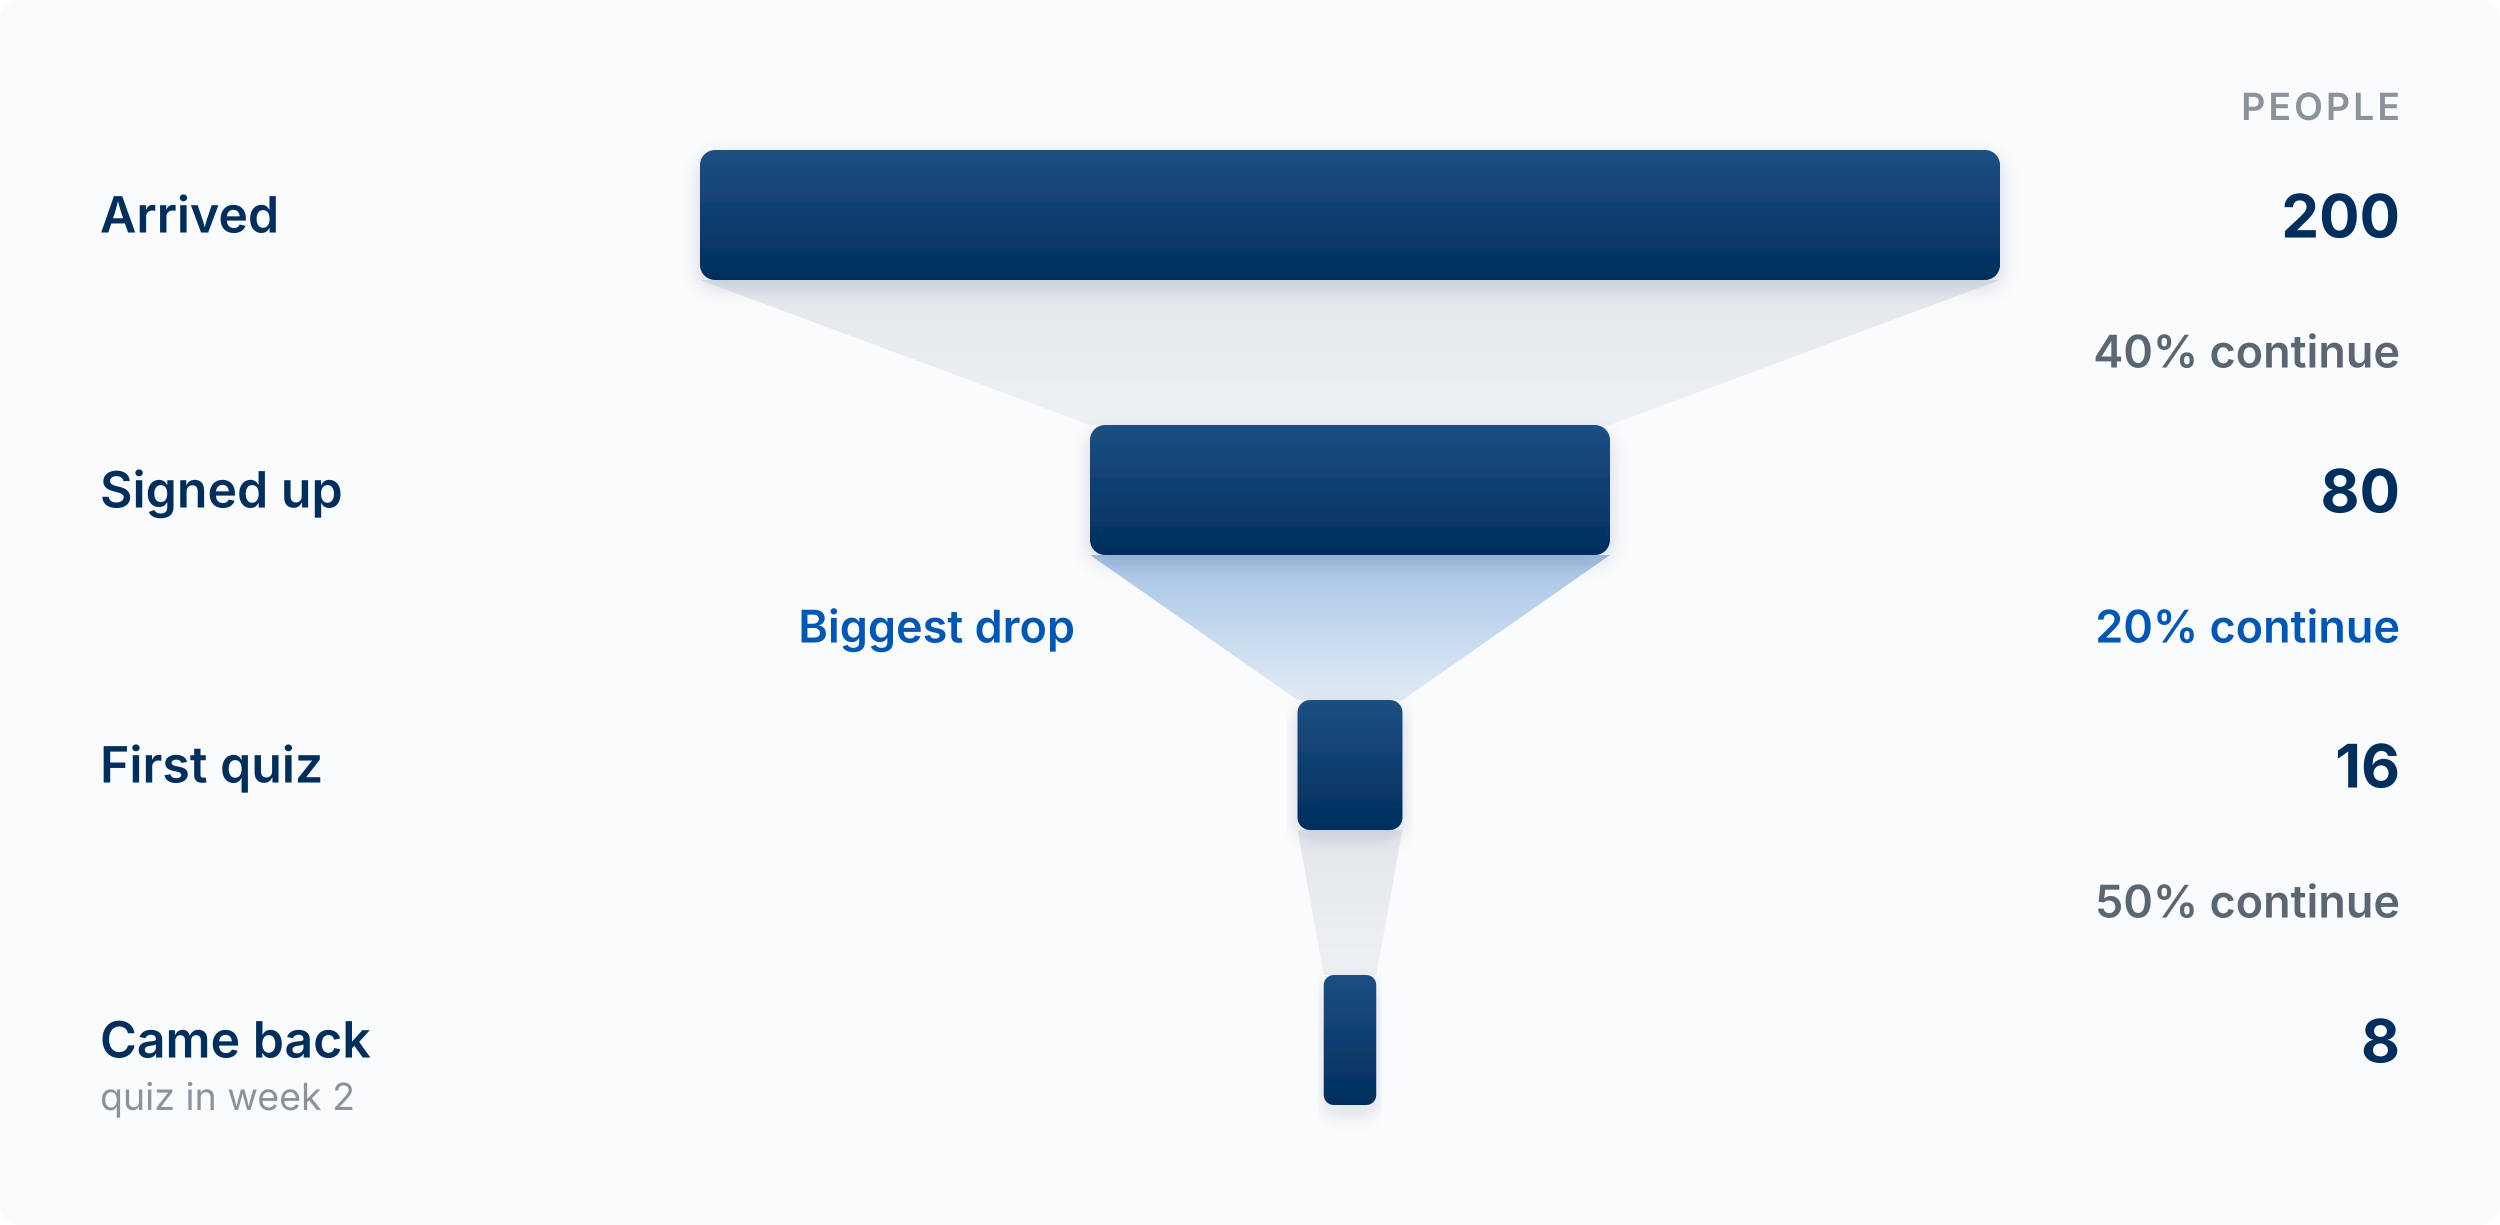
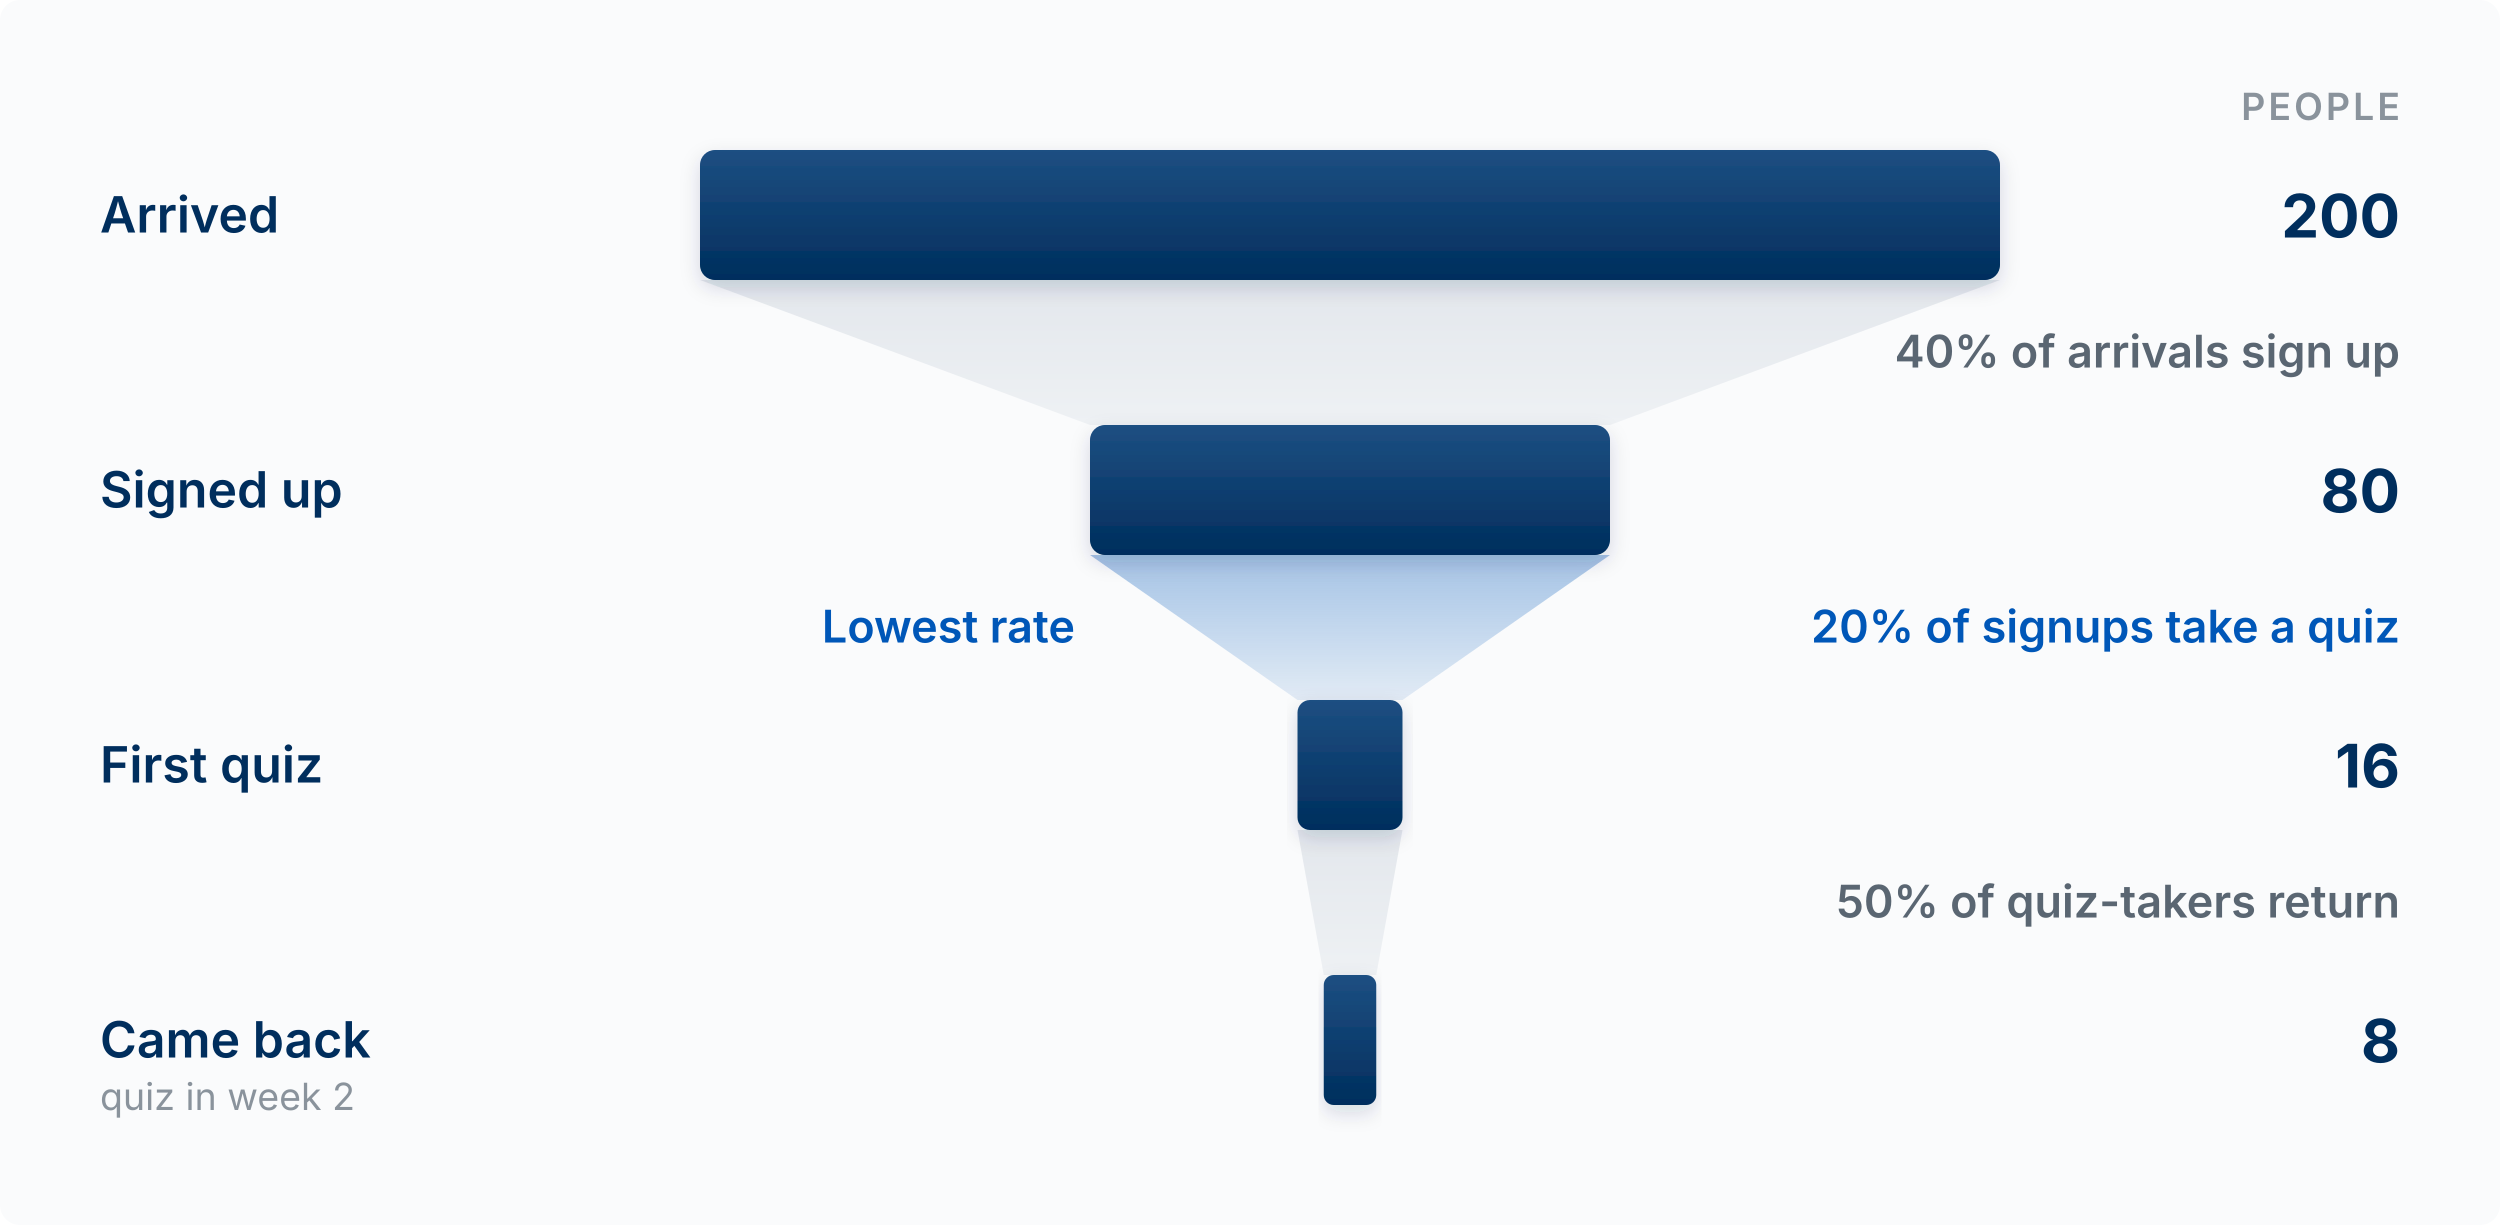
<svg xmlns="http://www.w3.org/2000/svg" viewBox="0 0 1000 490" role="img" font-family="Inter, 'Helvetica Neue', Helvetica, Arial, sans-serif">
  <defs>
    <linearGradient id="bar" x1="0" y1="0" x2="0" y2="1">
      <stop offset="0%" stop-color="#1D4F82" />
      <stop offset="100%" stop-color="#002E5D" />
    </linearGradient>
    <linearGradient id="flow" x1="0" y1="0" x2="0" y2="1">
      <stop offset="0%" stop-color="#E3E7EC" />
      <stop offset="100%" stop-color="#EEF1F4" />
    </linearGradient>
    <linearGradient id="leak" x1="0" y1="0" x2="0" y2="1">
      <stop offset="0%" stop-color="#0057B8" stop-opacity="0.34" />
      <stop offset="100%" stop-color="#0057B8" stop-opacity="0.10" />
    </linearGradient>
    <filter id="sh" x="-10%" y="-30%" width="120%" height="170%">
      <feDropShadow dx="0" dy="3" stdDeviation="4" flood-color="#0A2E4D" flood-opacity="0.15" />
    </filter>
  </defs>
  <rect x="0" y="0" width="1000" height="490" rx="8" fill="#FAFBFC" />
  <g transform="translate(0,-70)">
    <text x="960" y="118" text-anchor="end" font-size="15" font-weight="600" letter-spacing="1.2" fill="#8A939C">PEOPLE</text>
    <polygon points="280,182 800,182 644,240 436,240" fill="url(#flow)" />
    <polygon points="436,292 644,292 561,350 519,350" fill="url(#leak)" />
    <polygon points="519,402 561,402 550.5,460 529.5,460" fill="url(#flow)" />
    <rect x="280" y="130" width="520" height="52" rx="6" fill="url(#bar)" filter="url(#sh)" />
    <rect x="436" y="240" width="208" height="52" rx="6" fill="url(#bar)" filter="url(#sh)" />
    <rect x="519" y="350" width="42" height="52" rx="5" fill="url(#bar)" filter="url(#sh)" />
    <rect x="529.5" y="460" width="21" height="52" rx="4" fill="url(#bar)" filter="url(#sh)" />
    <g font-size="20" font-weight="600" fill="#002E5D">
      <text x="40" y="163">Arrived</text>
      <text x="40" y="273">Signed up</text>
      <text x="40" y="383">First quiz</text>
      <text x="40" y="493">Came back</text>
    </g>
    <text x="40" y="514" font-size="15" fill="#8A939C">quiz in week 2</text>
    <g font-size="24" font-weight="700" fill="#002E5D" text-anchor="end">
      <text x="960" y="165">200</text>
      <text x="960" y="275">80</text>
      <text x="960" y="385">16</text>
      <text x="960" y="495">8</text>
    </g>
    <g font-size="18" font-weight="600" text-anchor="end">
-       <text x="960" y="217" fill="#5A6672">40% continue</text>
-       <text x="960" y="327" fill="#0057B8">20% continue</text>
-       <text x="960" y="437" fill="#5A6672">50% continue</text>
+       <text x="960" y="217" fill="#5A6672">40% of arrivals sign up</text>
+       <text x="960" y="327" fill="#0057B8">20% of signups take a quiz</text>
+       <text x="960" y="437" fill="#5A6672">50% of quiz-takers return</text>
    </g>
-     <text x="430" y="327" text-anchor="end" font-size="18" font-weight="600" fill="#0057B8">Biggest drop</text>
+     <text x="430" y="327" text-anchor="end" font-size="18" font-weight="600" fill="#0057B8">Lowest rate</text>
  </g>
</svg>
